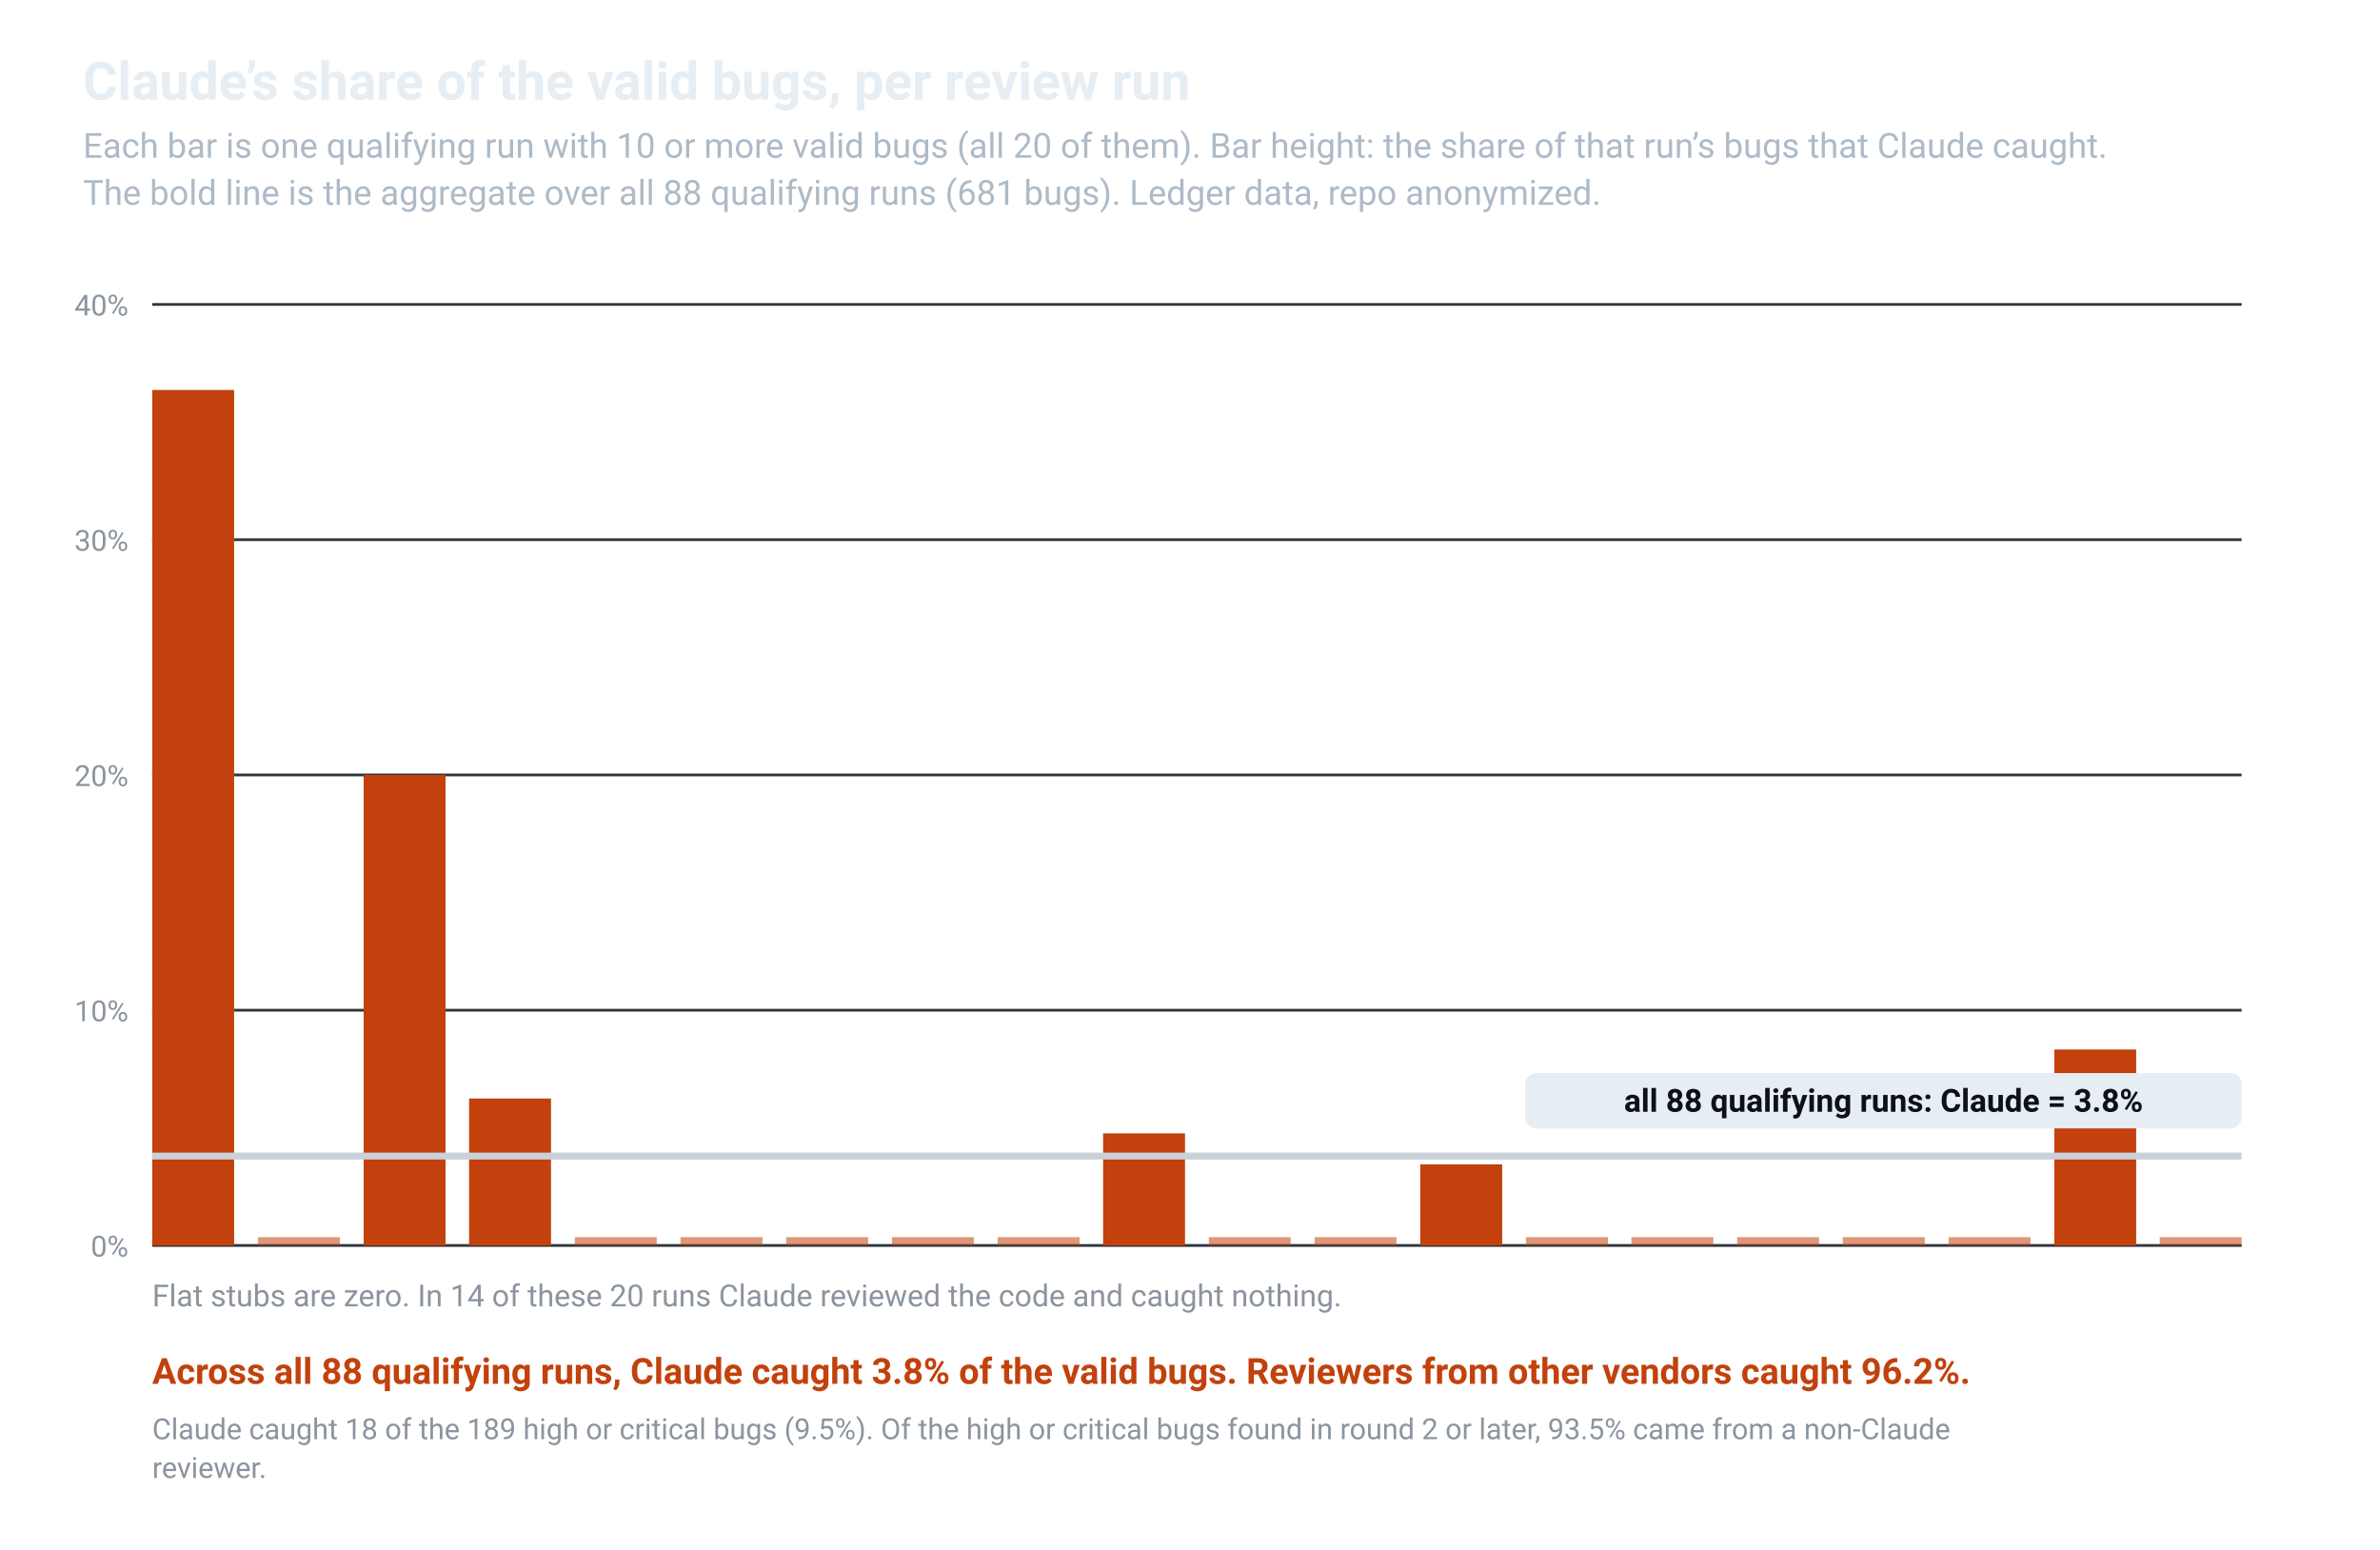
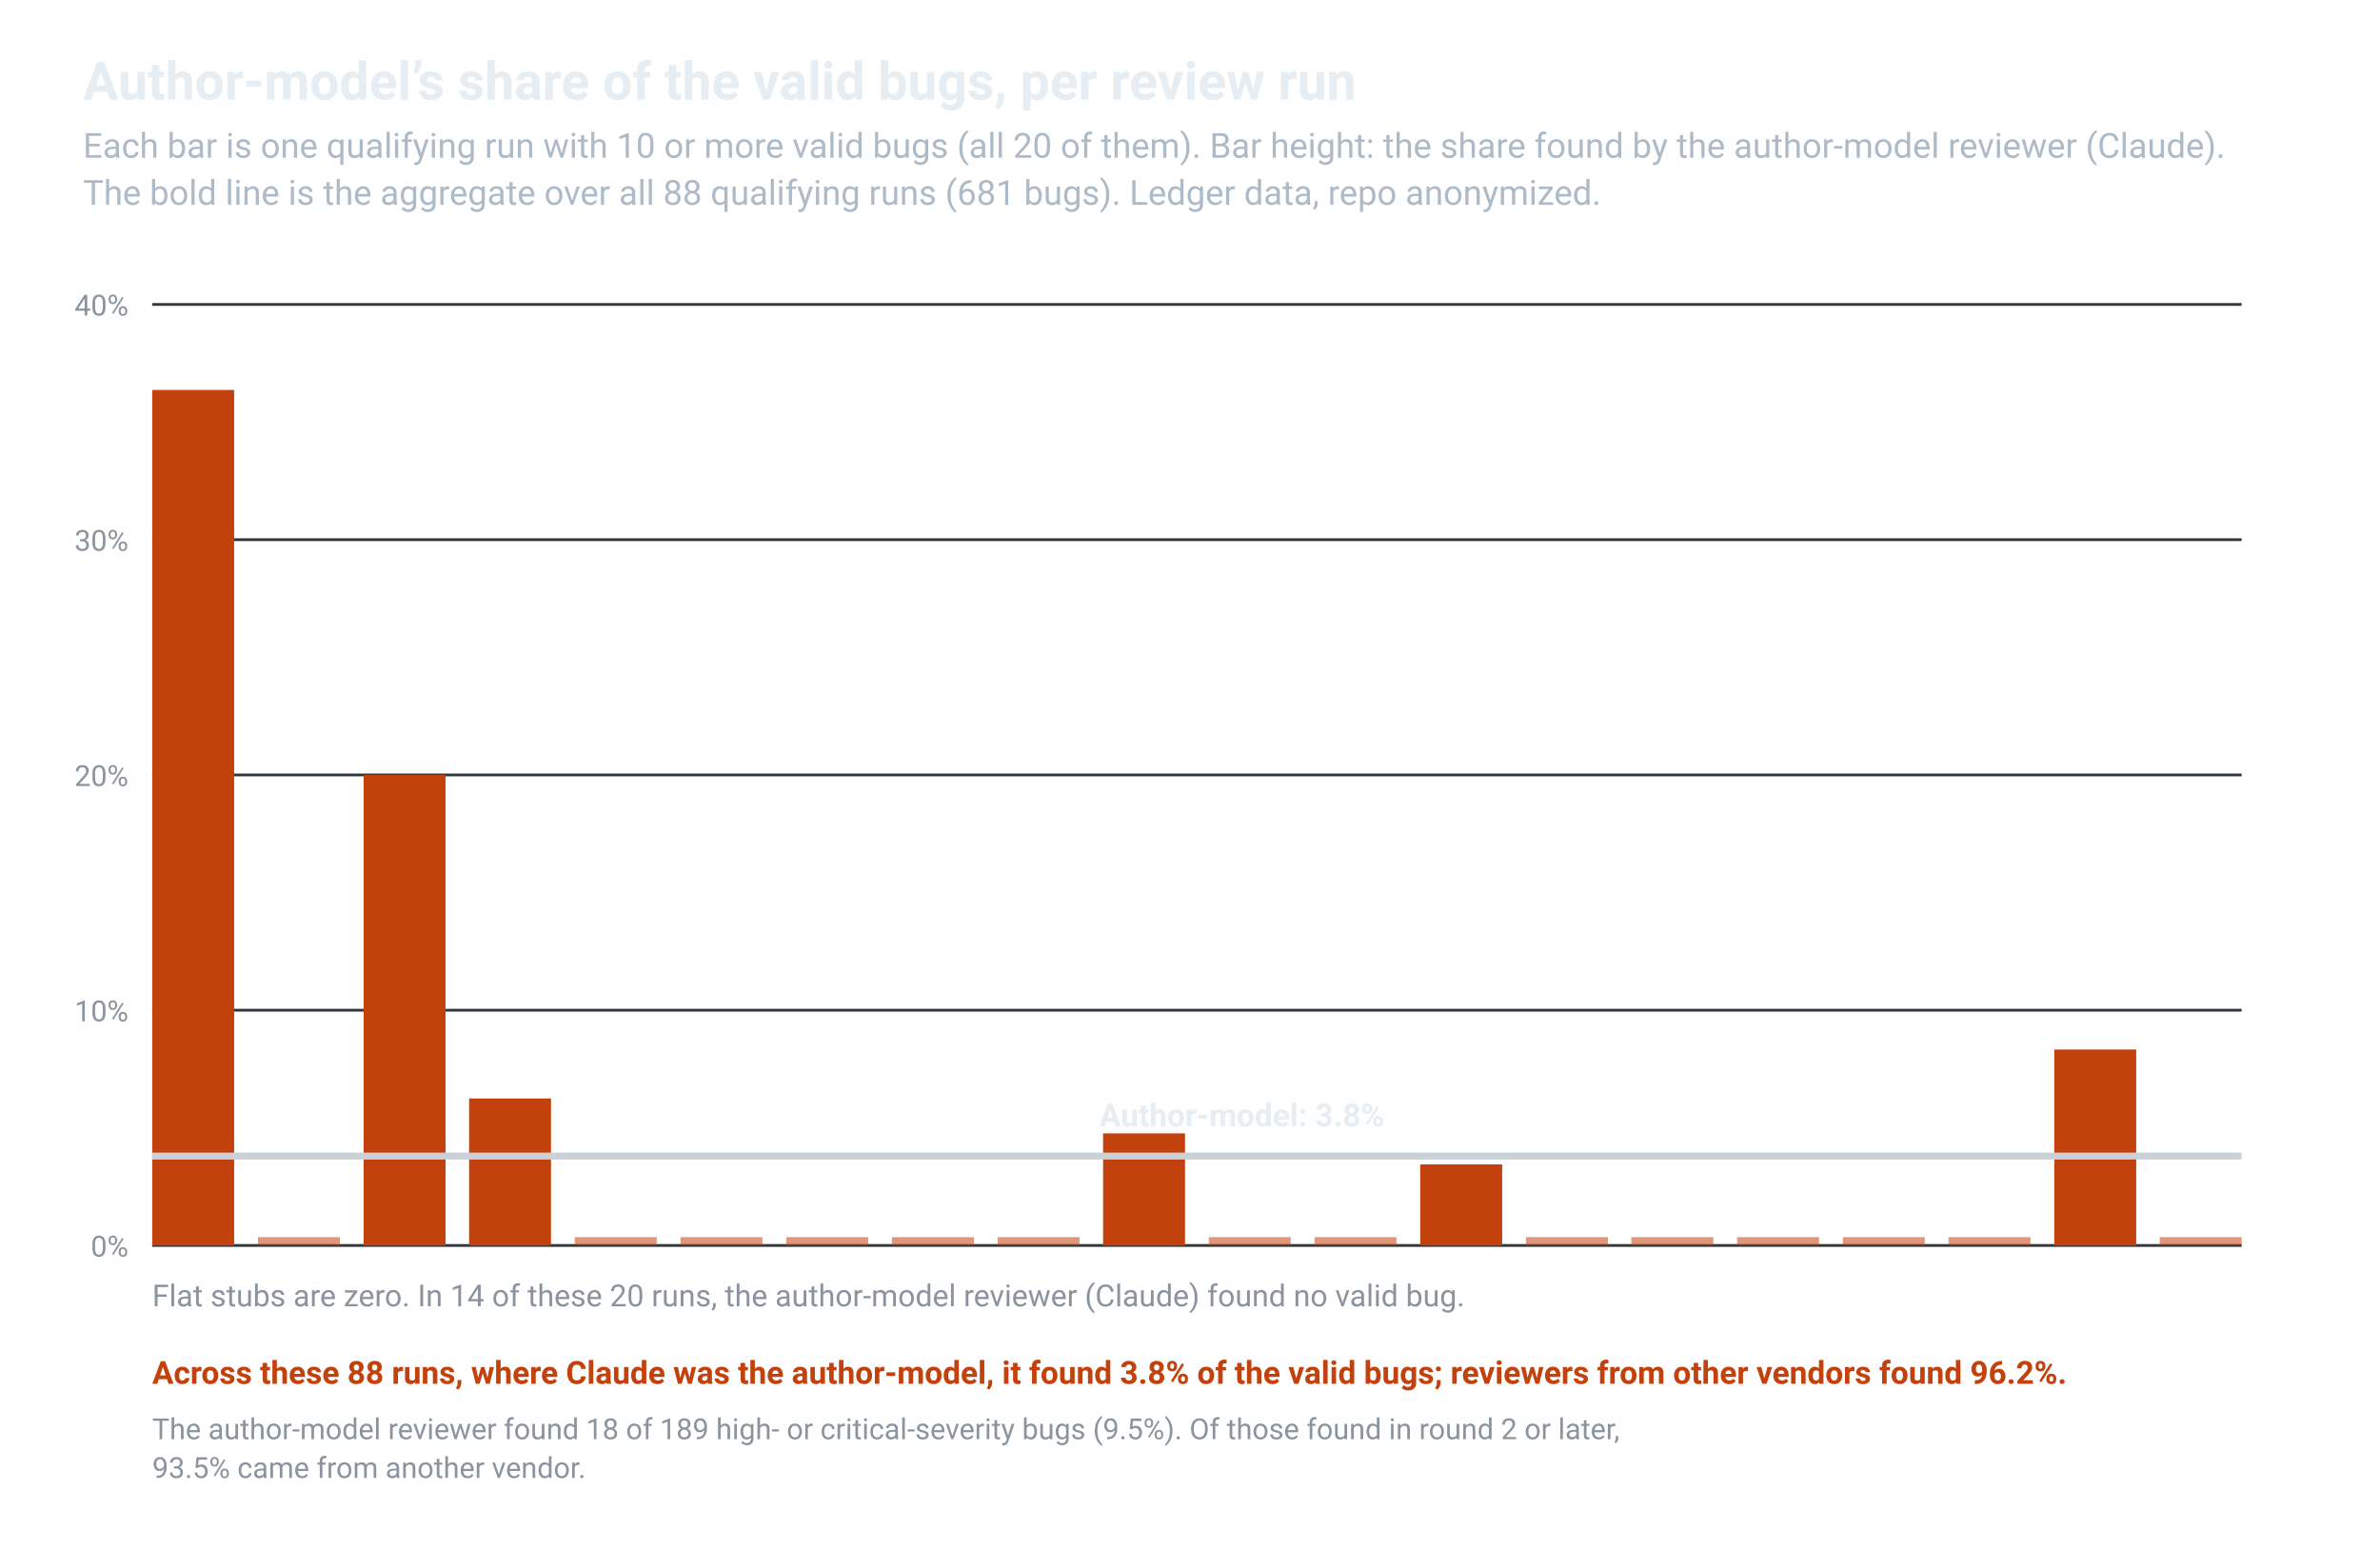
<svg xmlns="http://www.w3.org/2000/svg" viewBox="0 0 860 560" font-family="-apple-system,Segoe UI,Roboto,Helvetica,Arial,sans-serif">
-   <text x="30" y="36" font-size="19" font-weight="700" fill="#e6edf3">Claude’s share of the valid bugs, per review run</text>
-   <text x="30" y="57" font-size="12.5" fill="#adbac7">Each bar is one qualifying run with 10 or more valid bugs (all 20 of them). Bar height: the share of that run’s bugs that Claude caught.</text>
+   <text x="30" y="36" font-size="19" font-weight="700" fill="#e6edf3">Author-model’s share of the valid bugs, per review run</text>
+   <text x="30" y="57" font-size="12.5" fill="#adbac7">Each bar is one qualifying run with 10 or more valid bugs (all 20 of them). Bar height: the share found by the author-model reviewer (Claude).</text>
  <text x="30" y="74" font-size="12.5" fill="#adbac7">The bold line is the aggregate over all 88 qualifying runs (681 bugs). Ledger data, repo anonymized.</text>
  <line x1="55.0" y1="450.0" x2="810.0" y2="450.0" stroke="#30363d" stroke-width="1" />
  <text x="46.4" y="454.0" font-size="10.5" fill="#8b949e" text-anchor="end">0%</text>
  <line x1="55.0" y1="365.0" x2="810.0" y2="365.0" stroke="#30363d" stroke-width="1" />
  <text x="46.4" y="369.0" font-size="10.5" fill="#8b949e" text-anchor="end">10%</text>
  <line x1="55.0" y1="280.0" x2="810.0" y2="280.0" stroke="#30363d" stroke-width="1" />
  <text x="46.4" y="284.0" font-size="10.5" fill="#8b949e" text-anchor="end">20%</text>
  <line x1="55.0" y1="195.0" x2="810.0" y2="195.0" stroke="#30363d" stroke-width="1" />
  <text x="46.4" y="199.0" font-size="10.5" fill="#8b949e" text-anchor="end">30%</text>
  <line x1="55.0" y1="110.0" x2="810.0" y2="110.0" stroke="#30363d" stroke-width="1" />
  <text x="46.4" y="114.0" font-size="10.5" fill="#8b949e" text-anchor="end">40%</text>
  <rect x="55.0" y="140.9" width="29.6" height="309.1" fill="#C2410C" opacity="1" />
  <rect x="93.2" y="447" width="29.6" height="3" fill="#C2410C" opacity="0.55" />
  <rect x="131.4" y="280.0" width="29.6" height="170.0" fill="#C2410C" opacity="1" />
  <rect x="169.5" y="396.9" width="29.6" height="53.1" fill="#C2410C" opacity="1" />
  <rect x="207.7" y="447" width="29.6" height="3" fill="#C2410C" opacity="0.55" />
  <rect x="245.9" y="447" width="29.6" height="3" fill="#C2410C" opacity="0.55" />
  <rect x="284.1" y="447" width="29.6" height="3" fill="#C2410C" opacity="0.55" />
  <rect x="322.3" y="447" width="29.6" height="3" fill="#C2410C" opacity="0.55" />
  <rect x="360.5" y="447" width="29.6" height="3" fill="#C2410C" opacity="0.55" />
  <rect x="398.6" y="409.5" width="29.6" height="40.5" fill="#C2410C" opacity="1" />
  <rect x="436.8" y="447" width="29.6" height="3" fill="#C2410C" opacity="0.55" />
  <rect x="475.0" y="447" width="29.6" height="3" fill="#C2410C" opacity="0.55" />
  <rect x="513.2" y="420.7" width="29.6" height="29.3" fill="#C2410C" opacity="1" />
  <rect x="551.4" y="447" width="29.6" height="3" fill="#C2410C" opacity="0.55" />
  <rect x="589.5" y="447" width="29.6" height="3" fill="#C2410C" opacity="0.55" />
  <rect x="627.7" y="447" width="29.6" height="3" fill="#C2410C" opacity="0.55" />
  <rect x="665.9" y="447" width="29.6" height="3" fill="#C2410C" opacity="0.55" />
  <rect x="704.1" y="447" width="29.6" height="3" fill="#C2410C" opacity="0.55" />
  <rect x="742.3" y="379.2" width="29.6" height="70.8" fill="#C2410C" opacity="1" />
  <rect x="780.4" y="447" width="29.6" height="3" fill="#C2410C" opacity="0.55" />
  <line x1="55.0" y1="417.7" x2="810.0" y2="417.7" stroke="#c9d1d9" stroke-width="2.5" />
-   <rect x="551.1" y="387.7" width="258.9" height="20" rx="4" fill="#e6edf3" />
-   <text x="680.6" y="401.7" font-size="11.5" font-weight="700" fill="#0d1117" text-anchor="middle">all 88 qualifying runs: Claude = 3.8%</text>
-   <text x="55.0" y="472" font-size="11" fill="#8b949e">Flat stubs are zero. In 14 of these 20 runs Claude reviewed the code and caught nothing.</text>
-   <text x="55.0" y="500" font-size="13" font-weight="700" fill="#C2410C">Across all 88 qualifying runs, Claude caught 3.8% of the valid bugs. Reviewers from other vendors caught 96.2%.</text>
-   <text x="55.0" y="520" font-size="10.5" fill="#8b949e">Claude caught 18 of the 189 high or critical bugs (9.5%). Of the high or critical bugs found in round 2 or later, 93.5% came from a non-Claude</text>
-   <text x="55.0" y="534" font-size="10.5" fill="#8b949e">reviewer.</text>
+   <text x="448.75" y="407.0" font-size="11.5" font-weight="700" fill="#e6edf3" text-anchor="middle">Author-model: 3.8%</text>
+   <text x="55.0" y="472" font-size="11" fill="#8b949e">Flat stubs are zero. In 14 of these 20 runs, the author-model reviewer (Claude) found no valid bug.</text>
+   <text x="55.0" y="500" font-size="11.5" font-weight="700" fill="#C2410C">Across these 88 runs, where Claude was the author-model, it found 3.8% of the valid bugs; reviewers from other vendors found 96.2%.</text>
+   <text x="55.0" y="520" font-size="10.5" fill="#8b949e">The author-model reviewer found 18 of 189 high- or critical-severity bugs (9.5%). Of those found in round 2 or later,</text>
+   <text x="55.0" y="534" font-size="10.5" fill="#8b949e">93.5% came from another vendor.</text>
</svg>
